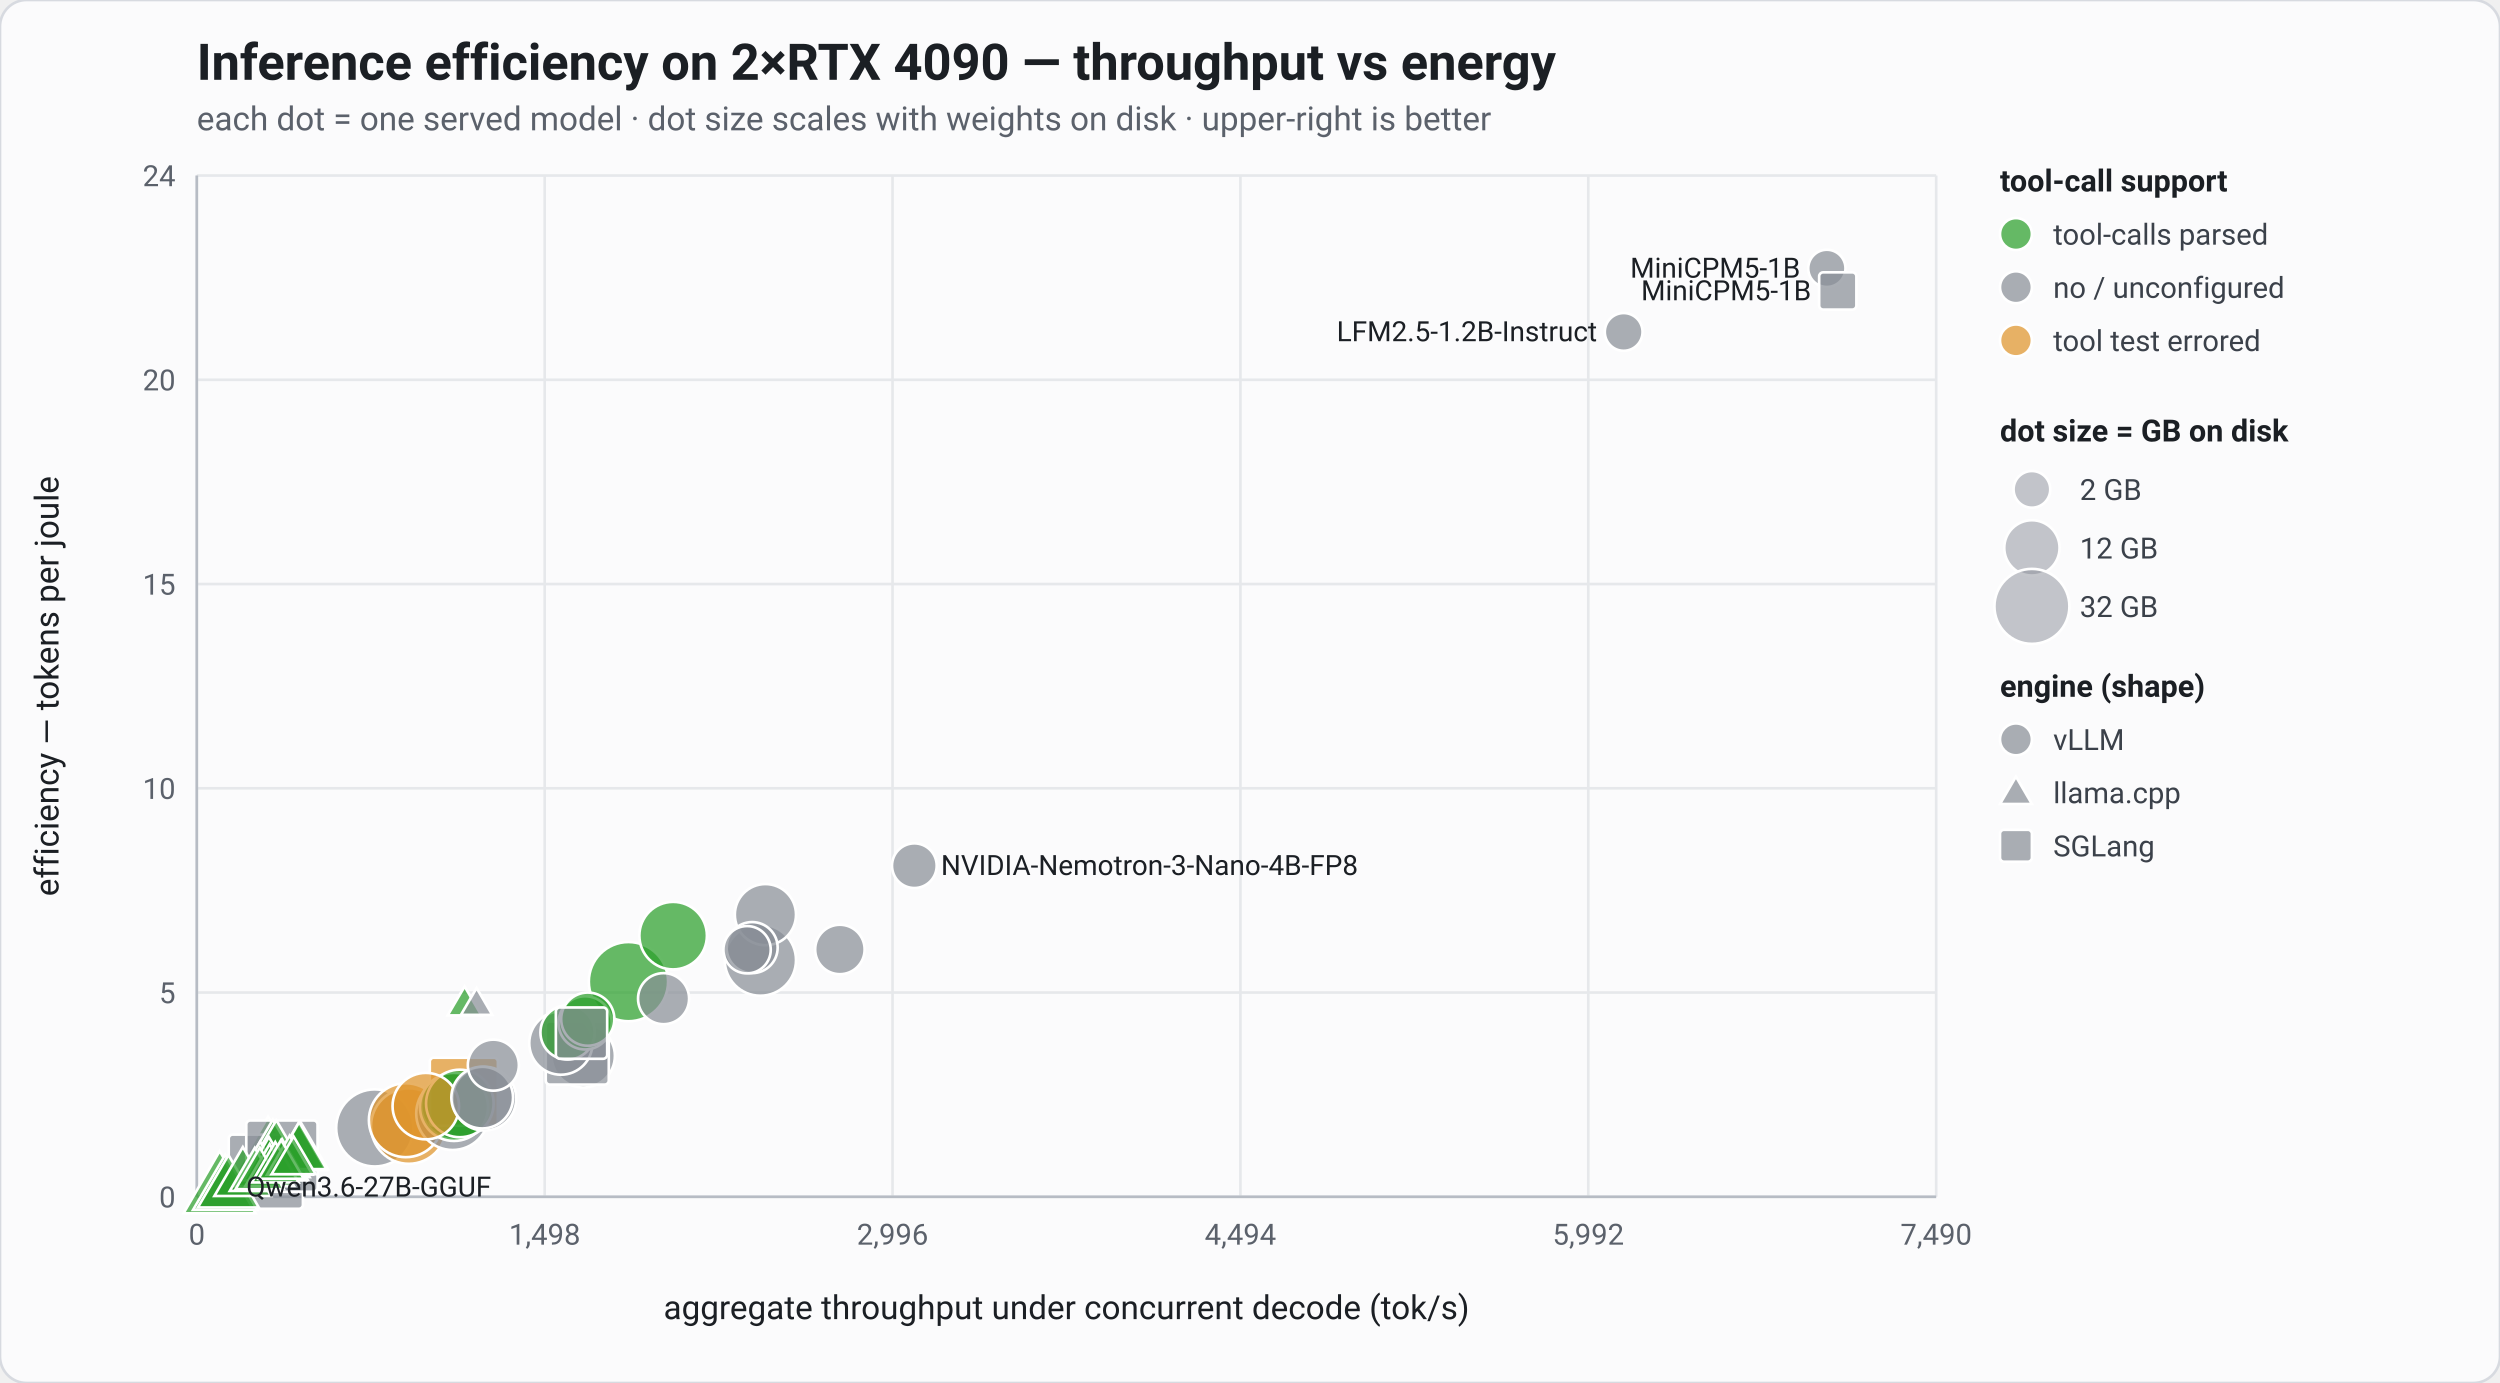
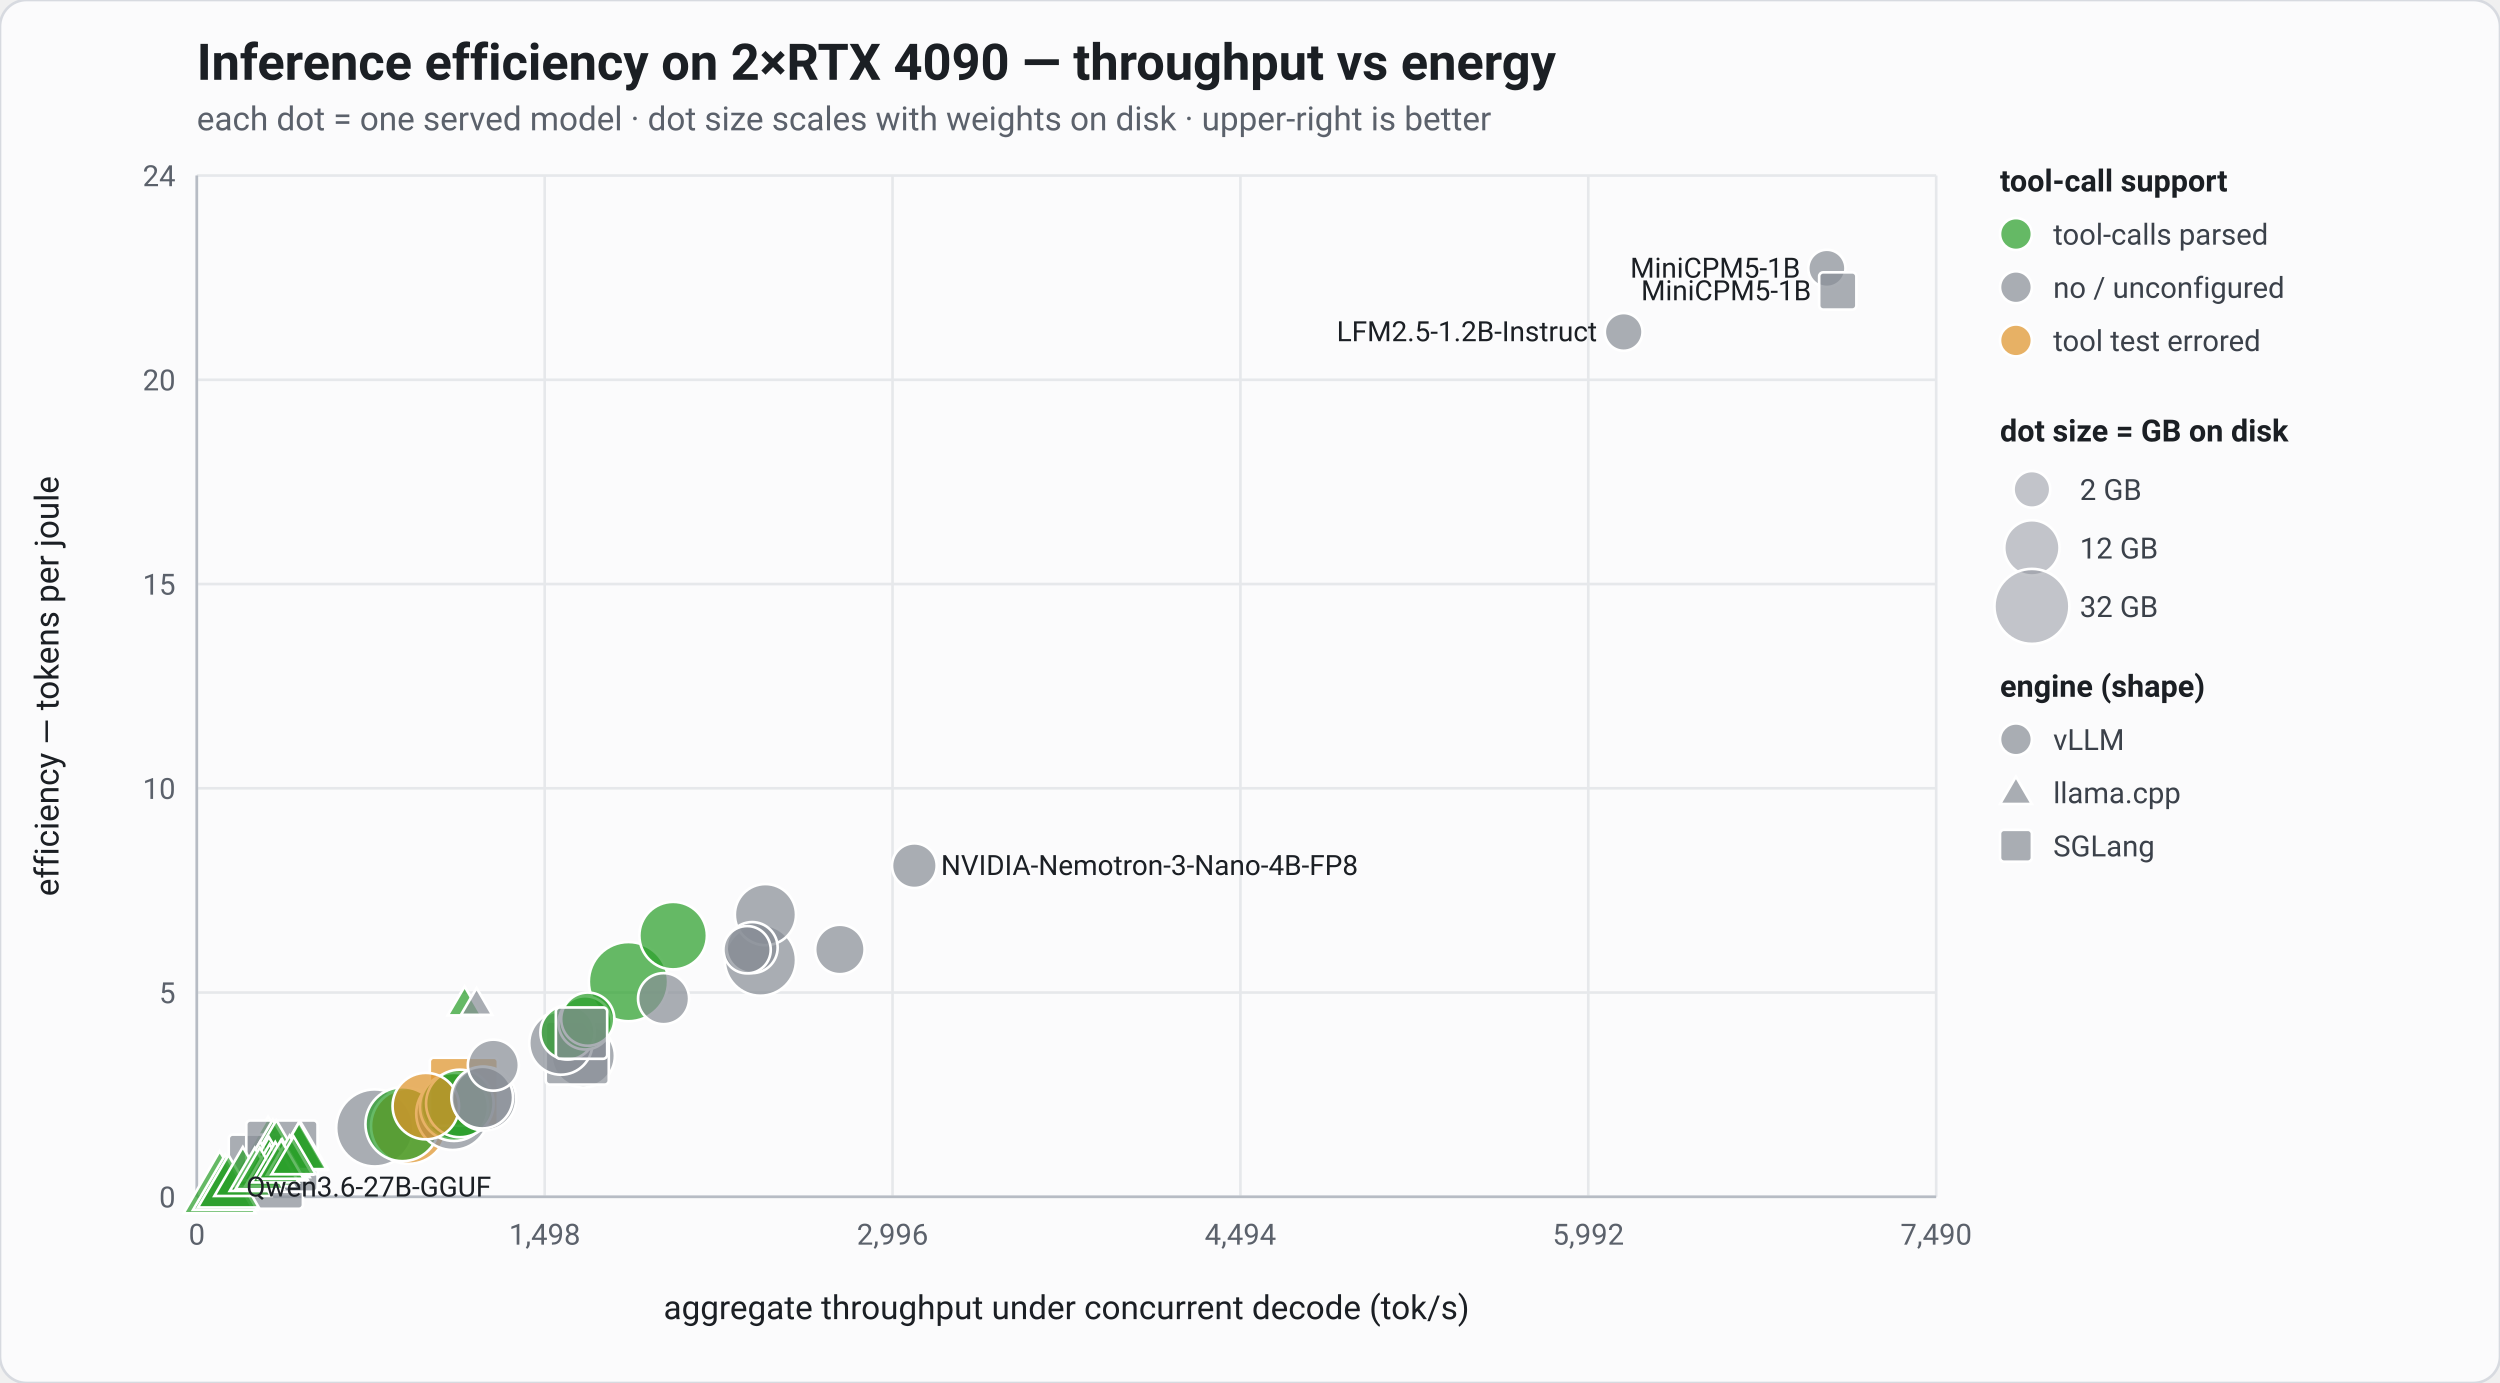
<svg xmlns="http://www.w3.org/2000/svg" width="940" height="520" viewBox="0 0 940 520" font-family="-apple-system,Segoe UI,Roboto,sans-serif">
  <rect x="0" y="0" width="940" height="520" rx="10" fill="#fbfbfc" stroke="#d7dae0" />
  <text x="74" y="30" font-size="19" font-weight="700" fill="#1b1f24">Inference efficiency on 2×RTX 4090 — throughput vs energy</text>
  <text x="74" y="49" font-size="12.5" fill="#5b616b">each dot = one served model · dot size scales with weights on disk · upper-right is better</text>
  <line x1="74.0" y1="66" x2="74.0" y2="450" stroke="#e6e8eb" />
  <text x="74.0" y="468" font-size="11" fill="#5b616b" text-anchor="middle">0</text>
  <line x1="74" y1="450.0" x2="728" y2="450.0" stroke="#e6e8eb" />
  <text x="66" y="454.0" font-size="11" fill="#5b616b" text-anchor="end">0</text>
  <line x1="204.8" y1="66" x2="204.8" y2="450" stroke="#e6e8eb" />
  <text x="204.8" y="468" font-size="11" fill="#5b616b" text-anchor="middle">1,498</text>
  <line x1="74" y1="373.2" x2="728" y2="373.2" stroke="#e6e8eb" />
  <text x="66" y="377.2" font-size="11" fill="#5b616b" text-anchor="end">5</text>
  <line x1="335.6" y1="66" x2="335.6" y2="450" stroke="#e6e8eb" />
  <text x="335.6" y="468" font-size="11" fill="#5b616b" text-anchor="middle">2,996</text>
  <line x1="74" y1="296.4" x2="728" y2="296.4" stroke="#e6e8eb" />
  <text x="66" y="300.4" font-size="11" fill="#5b616b" text-anchor="end">10</text>
  <line x1="466.4" y1="66" x2="466.4" y2="450" stroke="#e6e8eb" />
  <text x="466.4" y="468" font-size="11" fill="#5b616b" text-anchor="middle">4,494</text>
  <line x1="74" y1="219.6" x2="728" y2="219.6" stroke="#e6e8eb" />
  <text x="66" y="223.6" font-size="11" fill="#5b616b" text-anchor="end">15</text>
  <line x1="597.2" y1="66" x2="597.2" y2="450" stroke="#e6e8eb" />
  <text x="597.2" y="468" font-size="11" fill="#5b616b" text-anchor="middle">5,992</text>
  <line x1="74" y1="142.8" x2="728" y2="142.8" stroke="#e6e8eb" />
  <text x="66" y="146.8" font-size="11" fill="#5b616b" text-anchor="end">20</text>
  <line x1="728.0" y1="66" x2="728.0" y2="450" stroke="#e6e8eb" />
  <text x="728.0" y="468" font-size="11" fill="#5b616b" text-anchor="middle">7,490</text>
  <line x1="74" y1="66.0" x2="728" y2="66.0" stroke="#e6e8eb" />
  <text x="66" y="70.0" font-size="11" fill="#5b616b" text-anchor="end">24</text>
  <line x1="74" y1="450" x2="728" y2="450" stroke="#b7bcc4" />
  <line x1="74" y1="66" x2="74" y2="450" stroke="#b7bcc4" />
  <text x="401.0" y="496" font-size="12.5" fill="#1b1f24" text-anchor="middle">aggregate throughput under concurrent decode (tok/s)</text>
  <text x="22" y="258.0" font-size="12.5" fill="#1b1f24" text-anchor="middle" transform="rotate(-90 22 258.0)">efficiency — tokens per joule</text>
  <circle cx="236.3" cy="369.1" r="14.9" fill="#2ca02c" fill-opacity="0.72" stroke="#ffffff" stroke-width="1" />
  <polygon points="100.8,419.9 86.0,445.4 115.6,445.4" fill="#2ca02c" fill-opacity="0.72" stroke="#ffffff" stroke-width="1" />
  <circle cx="140.9" cy="424.1" r="14.5" fill="#8a8f98" fill-opacity="0.72" stroke="#ffffff" stroke-width="1" />
  <circle cx="153.7" cy="423.4" r="14.2" fill="#e0952b" fill-opacity="0.72" stroke="#ffffff" stroke-width="1" />
-   <circle cx="152.6" cy="421.2" r="13.9" fill="#e0952b" fill-opacity="0.72" stroke="#ffffff" stroke-width="1" />
+   <circle cx="151.3" cy="422.7" r="13.9" fill="#2ca02c" fill-opacity="0.72" stroke="#ffffff" stroke-width="1" />
  <rect x="86.0" y="426.6" width="27.9" height="27.9" rx="1.5" fill="#8a8f98" fill-opacity="0.72" stroke="#ffffff" stroke-width="1" />
  <circle cx="170.2" cy="418.7" r="13.7" fill="#8a8f98" fill-opacity="0.72" stroke="#ffffff" stroke-width="1" />
  <polygon points="82.6,432.8 69.0,456.2 96.1,456.2" fill="#2ca02c" fill-opacity="0.72" stroke="#ffffff" stroke-width="1" />
  <circle cx="285.9" cy="361.0" r="13.4" fill="#8a8f98" fill-opacity="0.72" stroke="#ffffff" stroke-width="1" />
  <rect x="92.6" y="421.3" width="26.8" height="26.8" rx="1.5" fill="#8a8f98" fill-opacity="0.72" stroke="#ffffff" stroke-width="1" />
  <polygon points="102.6,421.0 89.3,443.8 115.8,443.8" fill="#2ca02c" fill-opacity="0.72" stroke="#ffffff" stroke-width="1" />
  <circle cx="171.2" cy="415.7" r="12.8" fill="#2ca02c" fill-opacity="0.72" stroke="#ffffff" stroke-width="1" />
  <rect x="161.6" y="397.7" width="25.6" height="25.6" rx="1.5" fill="#e0952b" fill-opacity="0.72" stroke="#ffffff" stroke-width="1" />
  <circle cx="170.7" cy="416.2" r="12.8" fill="#2ca02c" fill-opacity="0.72" stroke="#ffffff" stroke-width="1" />
  <circle cx="253.1" cy="351.8" r="12.7" fill="#2ca02c" fill-opacity="0.72" stroke="#ffffff" stroke-width="1" />
  <circle cx="172.9" cy="414.9" r="12.7" fill="#2ca02c" fill-opacity="0.72" stroke="#ffffff" stroke-width="1" />
  <polygon points="103.9,421.2 91.4,442.6 116.4,442.6" fill="#2ca02c" fill-opacity="0.72" stroke="#ffffff" stroke-width="1" />
  <circle cx="160.1" cy="415.9" r="12.5" fill="#e0952b" fill-opacity="0.72" stroke="#ffffff" stroke-width="1" />
  <polygon points="84.7,434.2 72.6,454.9 96.7,454.9" fill="#2ca02c" fill-opacity="0.72" stroke="#ffffff" stroke-width="1" />
  <circle cx="182.1" cy="413.1" r="12.0" fill="#8a8f98" fill-opacity="0.72" stroke="#ffffff" stroke-width="1" />
  <circle cx="219.3" cy="397.0" r="11.9" fill="#8a8f98" fill-opacity="0.72" stroke="#ffffff" stroke-width="1" />
  <rect x="205.2" y="384.1" width="23.7" height="23.7" rx="1.5" fill="#8a8f98" fill-opacity="0.72" stroke="#ffffff" stroke-width="1" />
  <circle cx="210.9" cy="392.2" r="11.9" fill="#8a8f98" fill-opacity="0.72" stroke="#ffffff" stroke-width="1" />
  <circle cx="181.3" cy="412.7" r="11.6" fill="#8a8f98" fill-opacity="0.72" stroke="#ffffff" stroke-width="1" />
  <circle cx="287.8" cy="343.9" r="11.5" fill="#8a8f98" fill-opacity="0.72" stroke="#ffffff" stroke-width="1" />
  <polygon points="85.9,434.3 74.4,454.0 97.3,454.0" fill="#2ca02c" fill-opacity="0.72" stroke="#ffffff" stroke-width="1" />
  <polygon points="91.3,431.3 80.6,449.7 101.9,449.7" fill="#2ca02c" fill-opacity="0.72" stroke="#ffffff" stroke-width="1" />
  <polygon points="112.9,421.7 102.4,439.6 123.3,439.6" fill="#2ca02c" fill-opacity="0.72" stroke="#ffffff" stroke-width="1" />
  <polygon points="112.3,422.2 102.0,440.0 122.6,440.0" fill="#2ca02c" fill-opacity="0.72" stroke="#ffffff" stroke-width="1" />
  <polygon points="112.5,421.9 102.2,439.6 122.8,439.6" fill="#2ca02c" fill-opacity="0.72" stroke="#ffffff" stroke-width="1" />
  <circle cx="213.4" cy="388.2" r="10.2" fill="#2ca02c" fill-opacity="0.72" stroke="#ffffff" stroke-width="1" />
  <circle cx="220.0" cy="384.6" r="10.0" fill="#2ca02c" fill-opacity="0.72" stroke="#ffffff" stroke-width="1" />
  <circle cx="221.0" cy="383.2" r="10.0" fill="#2ca02c" fill-opacity="0.72" stroke="#ffffff" stroke-width="1" />
  <polygon points="97.8,429.3 88.1,446.0 107.6,446.0" fill="#2ca02c" fill-opacity="0.72" stroke="#ffffff" stroke-width="1" />
  <circle cx="249.5" cy="375.5" r="9.6" fill="#8a8f98" fill-opacity="0.72" stroke="#ffffff" stroke-width="1" />
  <rect x="209.0" y="378.8" width="19.3" height="19.3" rx="1.5" fill="#8a8f98" fill-opacity="0.72" stroke="#ffffff" stroke-width="1" />
  <circle cx="185.5" cy="400.5" r="9.6" fill="#8a8f98" fill-opacity="0.72" stroke="#ffffff" stroke-width="1" />
  <circle cx="282.8" cy="356.3" r="9.6" fill="#8a8f98" fill-opacity="0.72" stroke="#ffffff" stroke-width="1" />
  <polygon points="101.1,427.5 91.6,443.8 110.5,443.8" fill="#2ca02c" fill-opacity="0.72" stroke="#ffffff" stroke-width="1" />
  <polygon points="95.8,431.6 86.4,447.8 105.3,447.8" fill="#2ca02c" fill-opacity="0.72" stroke="#ffffff" stroke-width="1" />
  <circle cx="315.8" cy="357.0" r="9.3" fill="#8a8f98" fill-opacity="0.72" stroke="#ffffff" stroke-width="1" />
  <polygon points="101.4,430.2 92.3,445.9 110.5,445.9" fill="#2ca02c" fill-opacity="0.72" stroke="#ffffff" stroke-width="1" />
  <polygon points="97.7,431.5 88.6,447.1 106.7,447.1" fill="#2ca02c" fill-opacity="0.72" stroke="#ffffff" stroke-width="1" />
  <circle cx="280.9" cy="357.1" r="8.9" fill="#8a8f98" fill-opacity="0.72" stroke="#ffffff" stroke-width="1" />
  <polygon points="106.1,428.4 97.3,443.7 115.0,443.7" fill="#2ca02c" fill-opacity="0.72" stroke="#ffffff" stroke-width="1" />
  <polygon points="103.5,429.4 94.7,444.6 112.3,444.6" fill="#2ca02c" fill-opacity="0.72" stroke="#ffffff" stroke-width="1" />
  <polygon points="108.9,427.0 100.4,441.7 117.5,441.7" fill="#2ca02c" fill-opacity="0.72" stroke="#ffffff" stroke-width="1" />
  <polygon points="105.7,428.6 97.2,443.2 114.2,443.2" fill="#2ca02c" fill-opacity="0.72" stroke="#ffffff" stroke-width="1" />
  <circle cx="343.8" cy="325.5" r="8.4" fill="#8a8f98" fill-opacity="0.72" stroke="#ffffff" stroke-width="1" />
  <polygon points="110.4,427.3 102.1,441.5 118.7,441.5" fill="#2ca02c" fill-opacity="0.72" stroke="#ffffff" stroke-width="1" />
  <circle cx="610.5" cy="124.8" r="7.1" fill="#8a8f98" fill-opacity="0.72" stroke="#ffffff" stroke-width="1" />
  <circle cx="686.9" cy="100.9" r="7.0" fill="#8a8f98" fill-opacity="0.72" stroke="#ffffff" stroke-width="1" />
  <rect x="684.0" y="102.4" width="14.0" height="14.0" rx="1.5" fill="#8a8f98" fill-opacity="0.72" stroke="#ffffff" stroke-width="1" />
  <polygon points="174.7,370.9 168.3,381.8 181.0,381.8" fill="#2ca02c" fill-opacity="0.72" stroke="#ffffff" stroke-width="1" />
  <polygon points="179.2,371.5 173.3,381.6 185.1,381.6" fill="#8a8f98" fill-opacity="0.72" stroke="#ffffff" stroke-width="1" />
  <text x="676.9" y="104.4" font-size="10.5" fill="#1b1f24" text-anchor="end">MiniCPM5-1B</text>
  <text x="681.0" y="112.9" font-size="10.5" fill="#1b1f24" text-anchor="end">MiniCPM5-1B</text>
  <text x="600.5" y="128.3" font-size="10.5" fill="#1b1f24" text-anchor="end">LFM2.5-1.2B-Instruct</text>
  <text x="353.8" y="329.0" font-size="10.5" fill="#1b1f24" text-anchor="start">NVIDIA-Nemotron-3-Nano-4B-FP8</text>
  <text x="92.6" y="449.9" font-size="10.5" fill="#1b1f24" text-anchor="start">Qwen3.6-27B-GGUF</text>
  <text x="752" y="72" font-size="11.5" font-weight="700" fill="#1b1f24">tool-call support</text>
  <circle cx="758" cy="88.0" r="6" fill="#2ca02c" fill-opacity="0.72" stroke="#ffffff" />
  <text x="772" y="92" font-size="11" fill="#3b414a">tool-calls parsed</text>
  <circle cx="758" cy="108.0" r="6" fill="#8a8f98" fill-opacity="0.72" stroke="#ffffff" />
  <text x="772" y="112" font-size="11" fill="#3b414a">no / unconfigured</text>
  <circle cx="758" cy="128.0" r="6" fill="#e0952b" fill-opacity="0.72" stroke="#ffffff" />
  <text x="772" y="132" font-size="11" fill="#3b414a">tool test errored</text>
  <text x="752" y="166" font-size="11.5" font-weight="700" fill="#1b1f24">dot size = GB on disk</text>
  <circle cx="764" cy="184.0" r="6.9" fill="#8a8f98" fill-opacity="0.5" stroke="#ffffff" />
  <text x="782" y="188" font-size="11" fill="#3b414a">2 GB</text>
  <circle cx="764" cy="206.0" r="10.4" fill="#8a8f98" fill-opacity="0.5" stroke="#ffffff" />
  <text x="782" y="210" font-size="11" fill="#3b414a">12 GB</text>
  <circle cx="764" cy="228.0" r="14.1" fill="#8a8f98" fill-opacity="0.5" stroke="#ffffff" />
  <text x="782" y="232" font-size="11" fill="#3b414a">32 GB</text>
  <text x="752" y="262" font-size="11.5" font-weight="700" fill="#1b1f24">engine (shape)</text>
  <circle cx="758.0" cy="278.0" r="6.0" fill="#8a8f98" fill-opacity="0.72" stroke="#ffffff" stroke-width="1" />
  <text x="772" y="282" font-size="11" fill="#3b414a">vLLM</text>
  <polygon points="758.0,292.0 752.0,302.3 764.0,302.3" fill="#8a8f98" fill-opacity="0.72" stroke="#ffffff" stroke-width="1" />
  <text x="772" y="302" font-size="11" fill="#3b414a">llama.cpp</text>
  <rect x="752.0" y="312.0" width="12.0" height="12.0" rx="1.5" fill="#8a8f98" fill-opacity="0.72" stroke="#ffffff" stroke-width="1" />
  <text x="772" y="322" font-size="11" fill="#3b414a">SGLang</text>
</svg>
